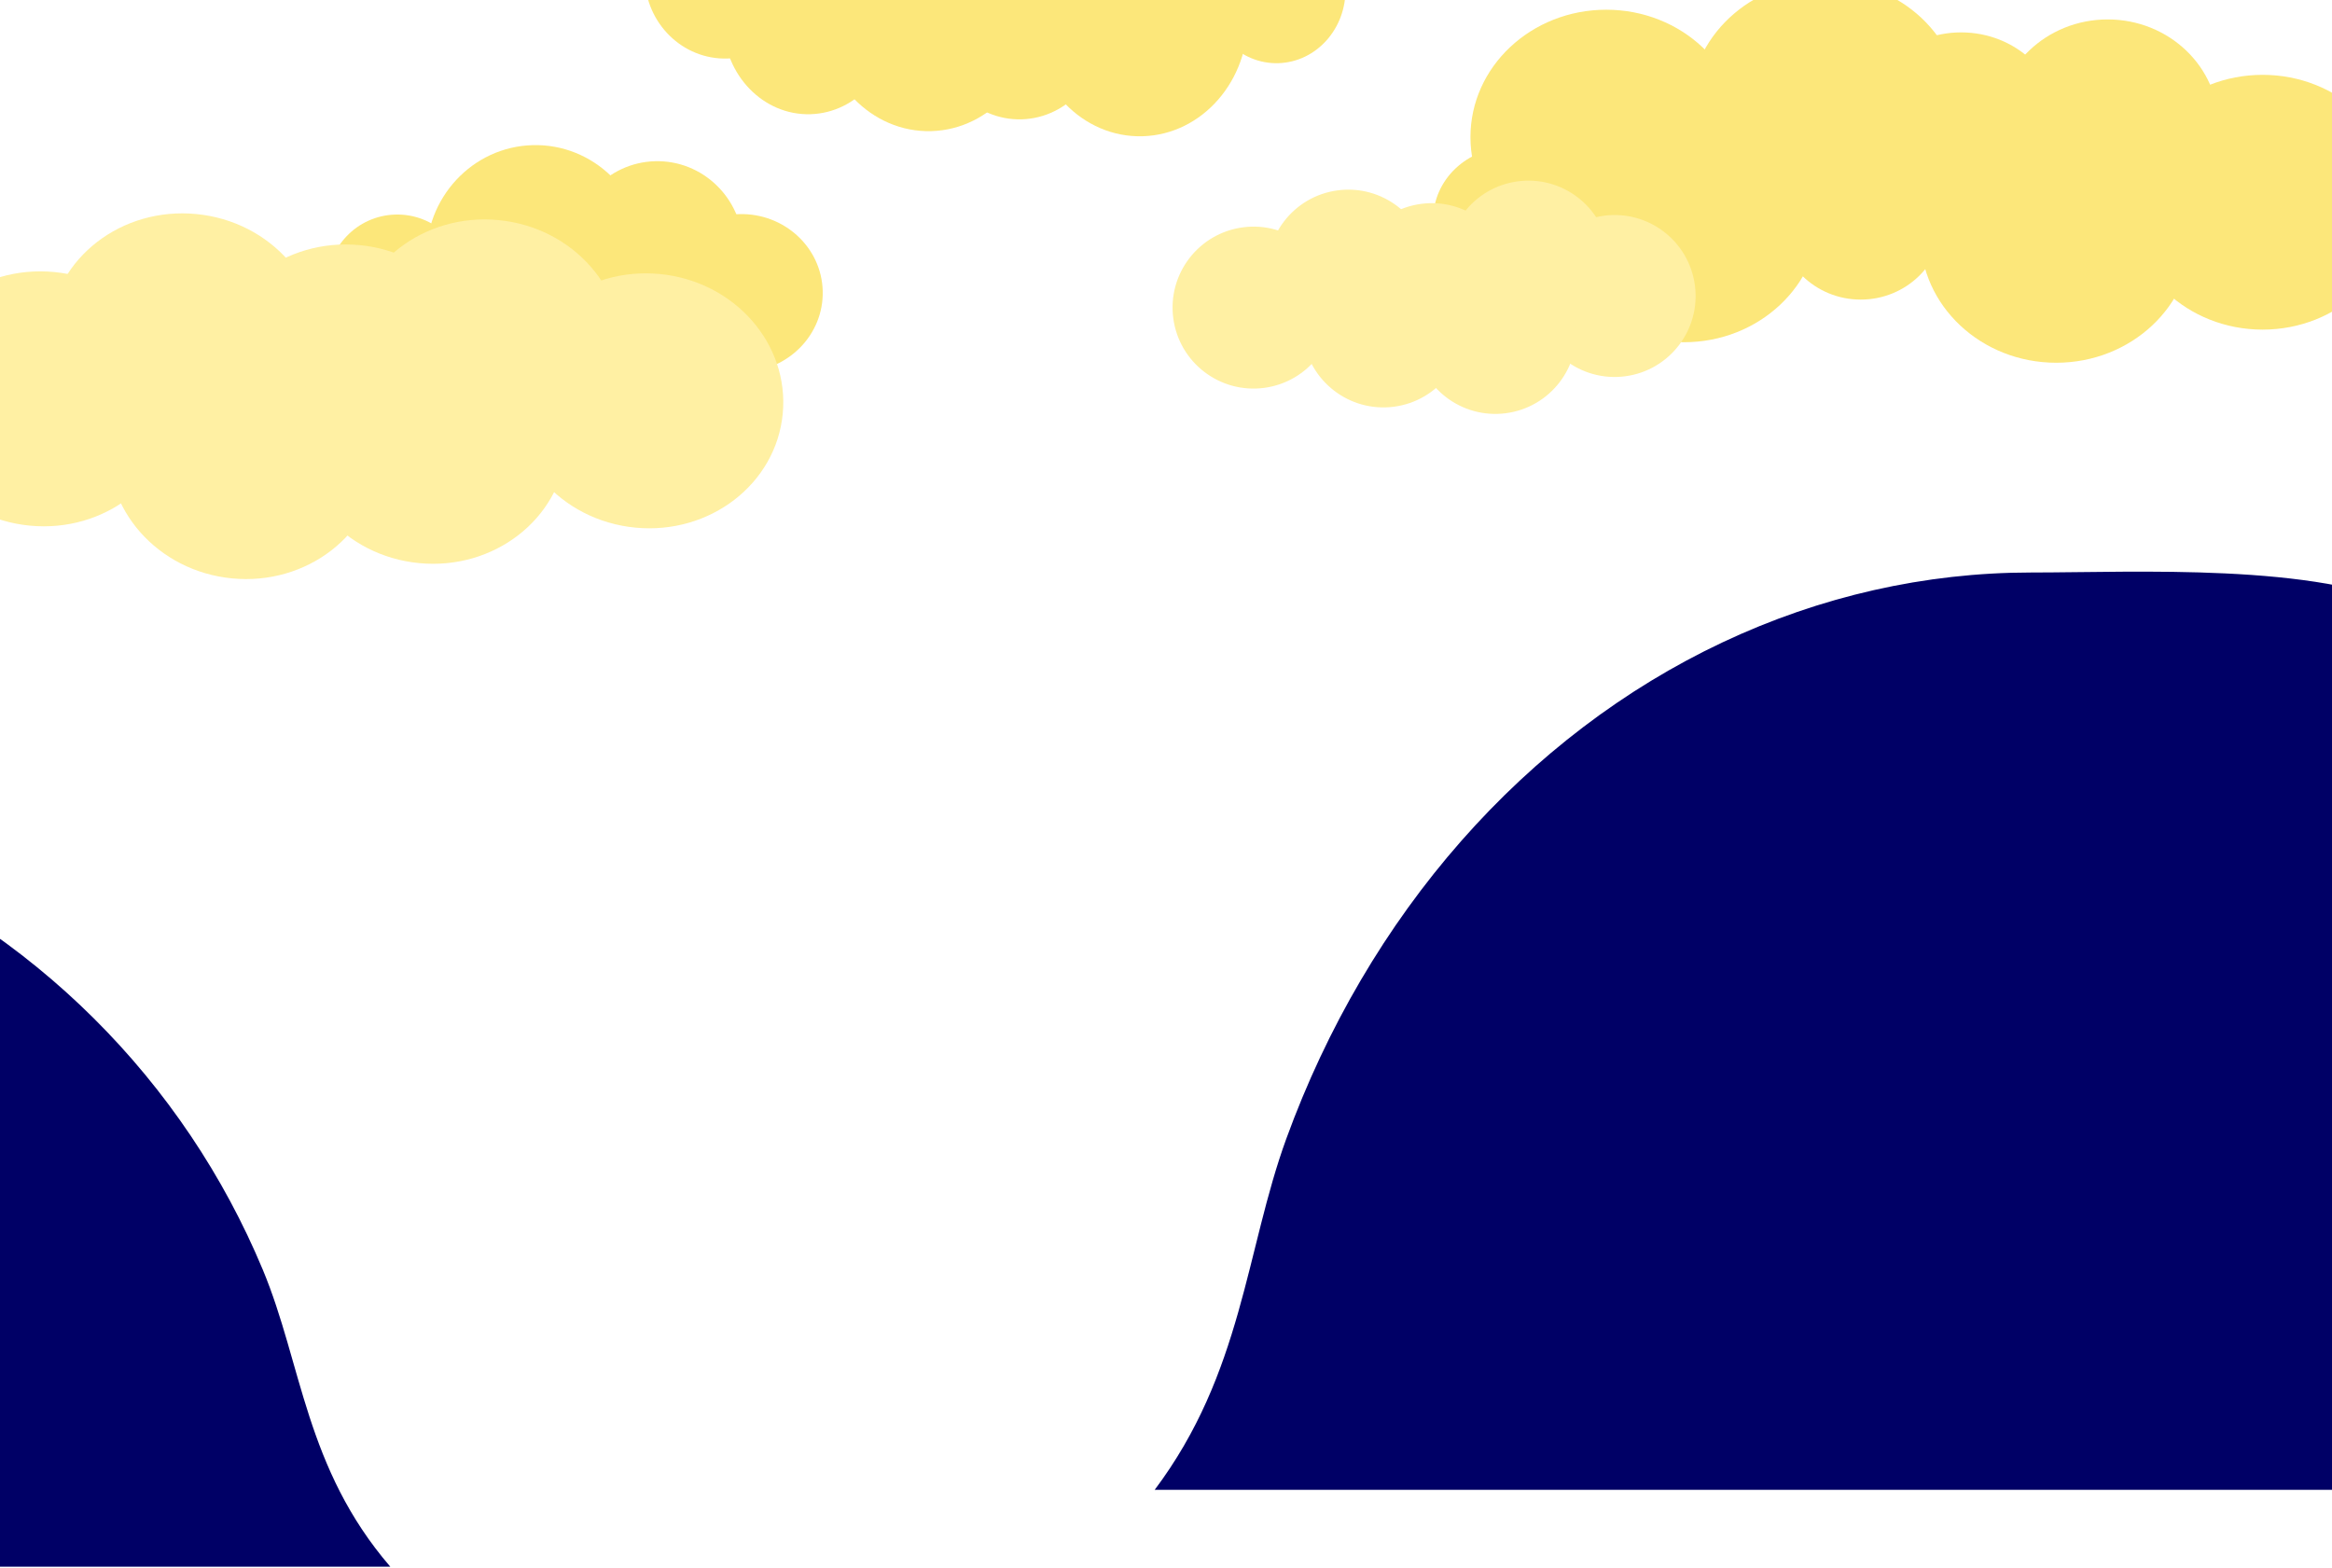
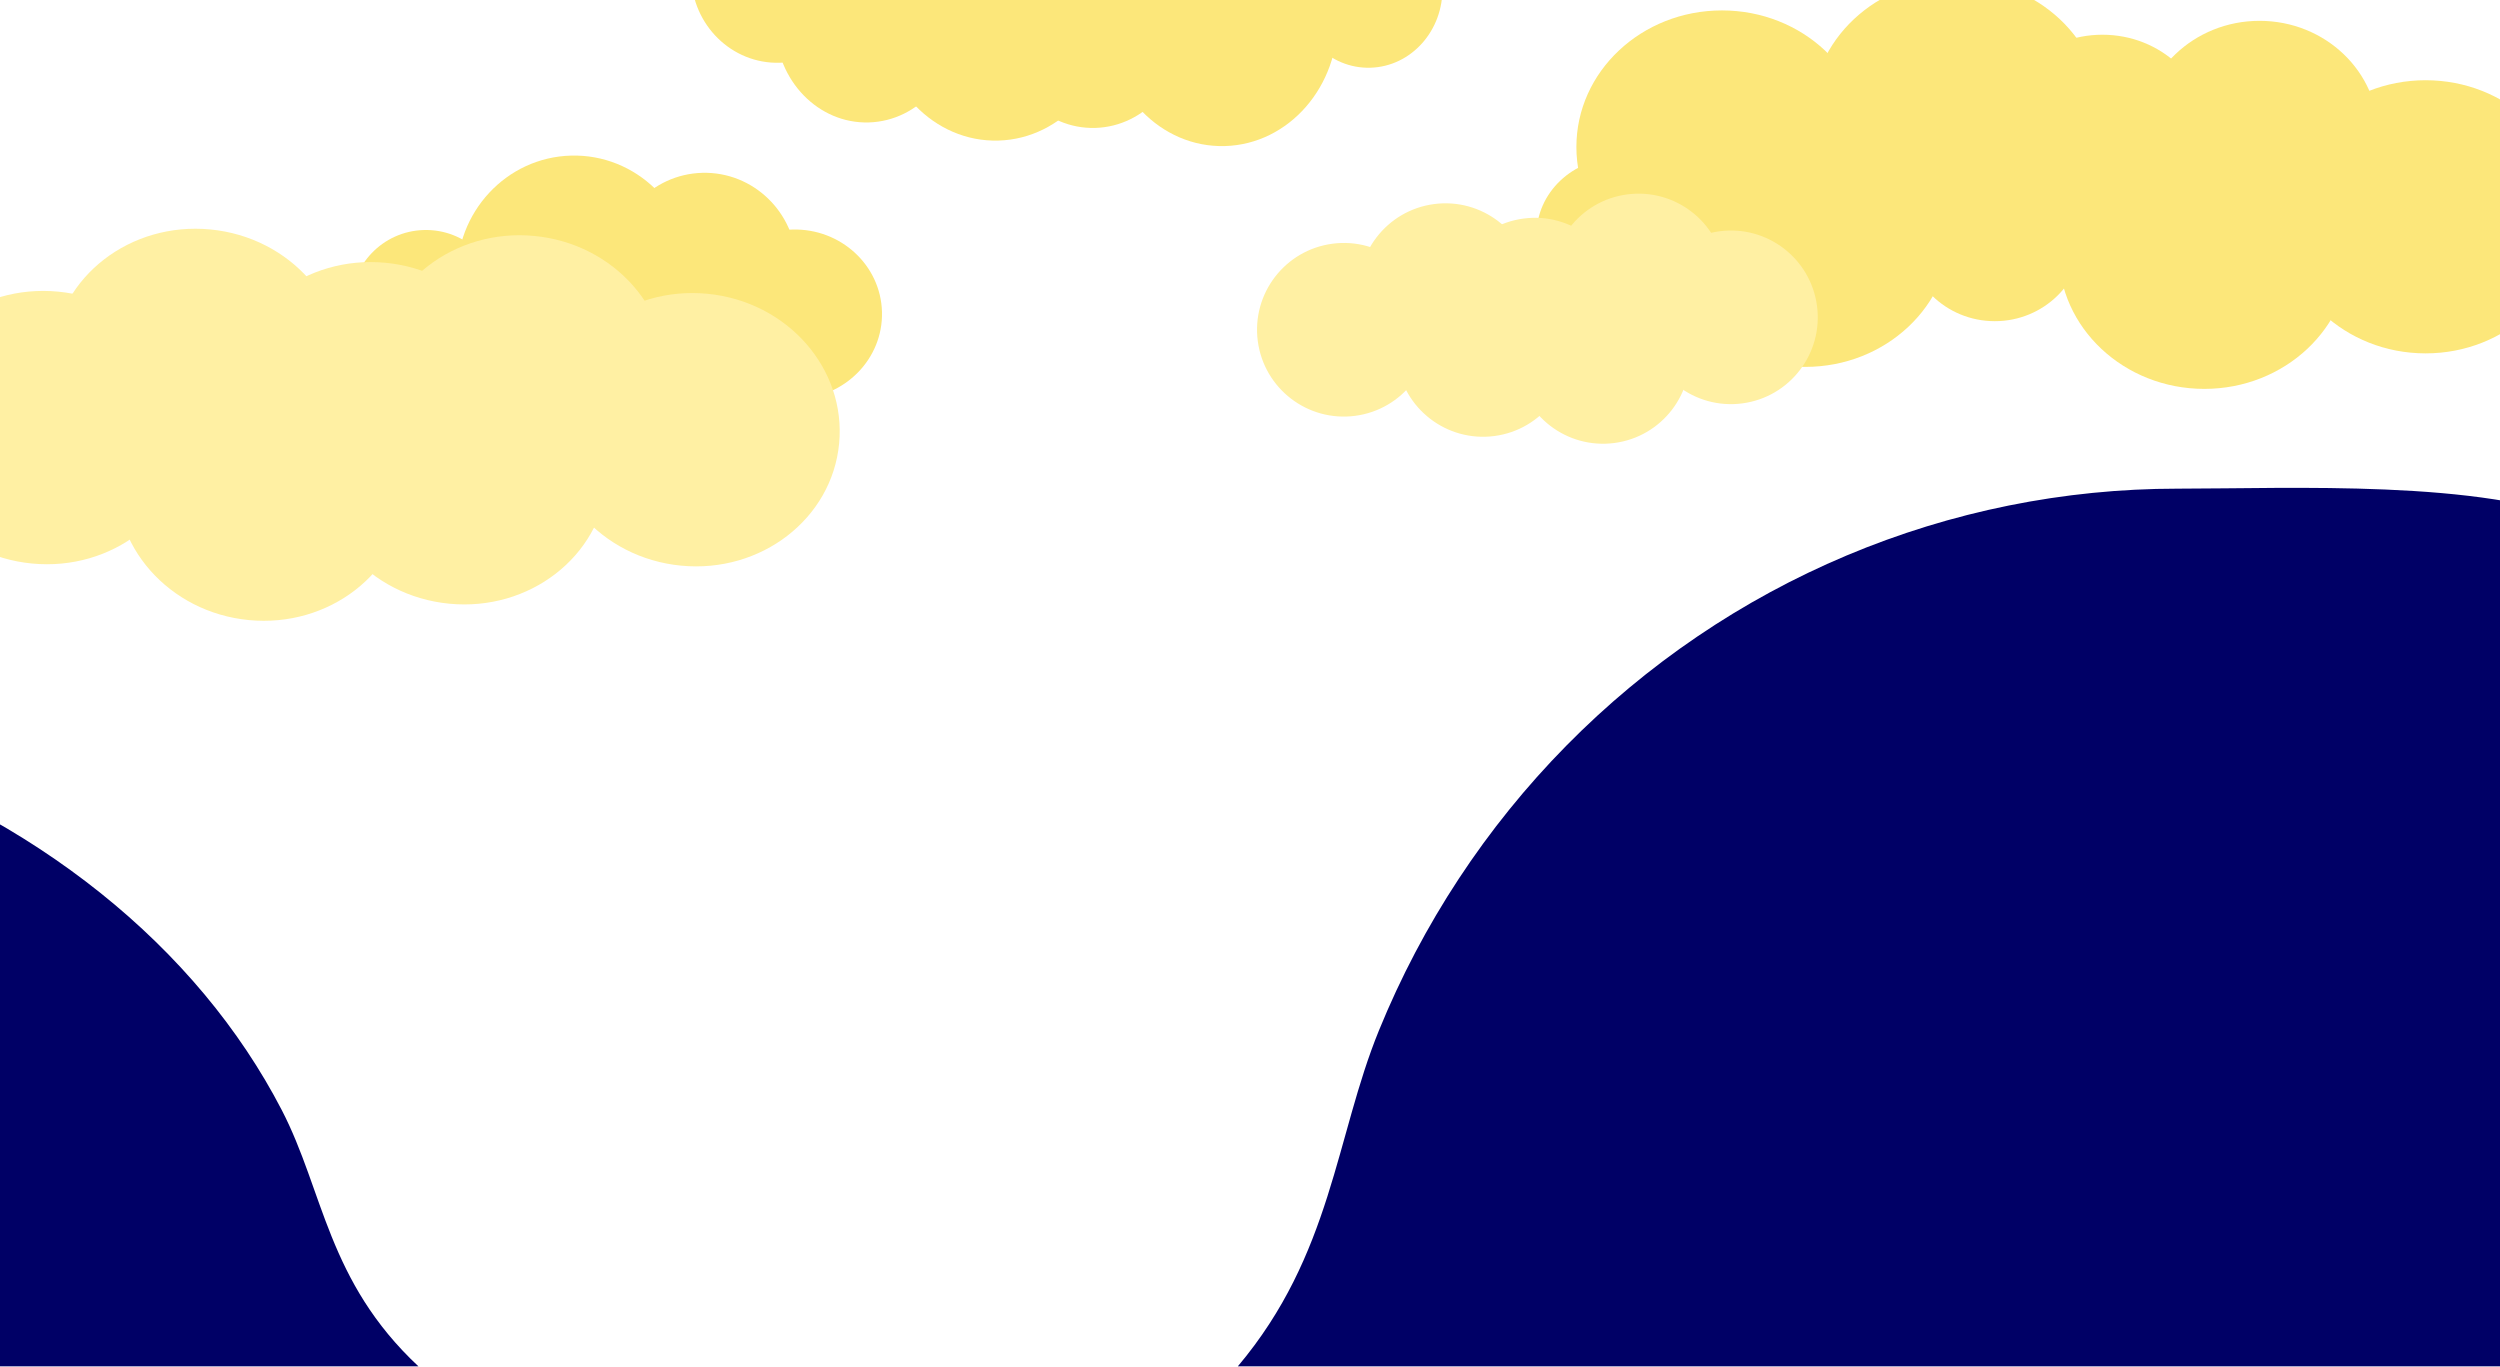
- <svg xmlns="http://www.w3.org/2000/svg" width="1440" height="968" viewBox="0 0 1440 968" fill="none">
-   <path d="M713 920C767.222 847.86 769.254 771.948 794.271 703.22C819.289 634.493 855.957 572.045 902.183 519.443C948.409 466.841 1003.29 425.115 1063.68 396.647C1124.08 368.179 1188.82 353.527 1254.19 353.527C1319.56 353.527 1429.79 347.529 1490.18 375.997C1550.58 404.465 1559.97 466.841 1606.19 519.443C1652.42 572.045 1689.09 634.493 1714.11 703.22C1739.12 771.948 1752 845.61 1752 920L1254.19 920H713Z" fill="#000066" />
-   <path d="M241 967.446C188.5 906.446 186.533 842.256 162.31 784.141C138.087 726.026 102.583 673.221 57.825 628.742C13.068 584.263 -40.068 548.98 -98.547 524.908C-157.026 500.836 -219.703 488.446 -283 488.446C-346.297 488.446 -453.021 483.374 -511.5 507.446C-569.979 531.518 -579.068 584.263 -623.825 628.742C-668.583 673.221 -704.087 726.026 -728.31 784.141C-752.533 842.256 -765 904.543 -765 967.446L-283 967.446H241Z" fill="#000066" />
+ <svg xmlns="http://www.w3.org/2000/svg" width="1440" height="787" viewBox="0 0 1440 787" fill="none">
+   <path d="M713 787C767.222 722.622 769.254 654.876 794.271 593.542C819.289 532.209 855.957 476.479 902.183 429.537C948.409 382.594 1003.29 345.357 1063.68 319.952C1124.08 294.546 1188.82 281.47 1254.19 281.47C1319.56 281.47 1429.79 276.118 1490.18 301.523C1550.58 326.928 1559.97 382.594 1606.19 429.537C1652.42 476.479 1689.09 532.209 1714.11 593.542C1739.12 654.876 1752 720.613 1752 787L1254.19 787H713Z" fill="#000066" />
+   <path d="M241 787C188.5 737.889 186.533 686.21 162.31 639.422C138.087 592.633 102.583 550.121 57.825 514.311C13.068 478.5 -40.068 450.094 -98.547 430.714C-157.026 411.334 -219.703 401.359 -283 401.359C-346.297 401.359 -453.021 397.275 -511.5 416.656C-569.979 436.036 -579.068 478.5 -623.825 514.311C-668.583 550.121 -704.087 592.633 -728.31 639.422C-752.533 686.21 -765 736.357 -765 787L-283 787H241Z" fill="#000066" />
  <ellipse cx="1127.15" cy="66.666" rx="83.851" ry="78.666" fill="#FCE77A" />
  <ellipse cx="1211" cy="77.5" rx="61" ry="57.5" fill="#FCE77A" />
  <ellipse cx="1301.5" cy="77.5" rx="68.5" ry="65.5" fill="#FCE77A" />
  <ellipse cx="1397.15" cy="124.879" rx="83.851" ry="78.666" fill="#FCE77A" />
  <ellipse cx="1269.7" cy="145.333" rx="83.851" ry="78.666" fill="#FCE77A" />
  <ellipse cx="1149" cy="135" rx="51" ry="50" fill="#FCE77A" />
  <ellipse cx="1039.85" cy="132.666" rx="83.851" ry="78.666" fill="#FCE77A" />
  <ellipse cx="991.851" cy="84.666" rx="83.851" ry="78.666" fill="#FCE77A" />
  <ellipse cx="932" cy="135.5" rx="47" ry="44.5" fill="#FCE77A" />
  <circle cx="832.577" cy="167.113" r="50" transform="rotate(-7.5 832.577 167.113)" fill="#FFF0A3" />
  <circle cx="884.107" cy="175.458" r="50" transform="rotate(-7.5 884.107 175.458)" fill="#FFF0A3" />
  <circle cx="943.802" cy="161.548" r="50" transform="rotate(-7.5 943.802 161.548)" fill="#FFF0A3" />
  <circle cx="997.029" cy="182.782" r="50" transform="rotate(-7.5 997.029 182.782)" fill="#FFF0A3" />
  <circle cx="923.376" cy="205.591" r="50" transform="rotate(-7.5 923.376 205.591)" fill="#FFF0A3" />
  <circle cx="854.261" cy="201.577" r="50" transform="rotate(-7.5 854.261 201.577)" fill="#FFF0A3" />
  <circle cx="774.057" cy="189.947" r="50" transform="rotate(-7.5 774.057 189.947)" fill="#FFF0A3" />
  <path d="M681.814 15.514C681.044 -15.807 656.976 -40.544 628.056 -39.737C599.137 -38.931 576.317 -12.887 577.087 18.434C577.858 49.755 601.926 74.492 630.845 73.685C659.765 72.879 682.585 46.834 681.814 15.514Z" fill="#FCE77A" />
  <ellipse cx="66.766" cy="72.7" rx="66.766" ry="72.7" transform="matrix(0.999611 -0.027876 -0.0245813 -0.999698 638.803 85.9932)" fill="#FCE77A" />
  <ellipse cx="45.597" cy="45.093" rx="45.597" ry="45.093" transform="matrix(0.999611 -0.027876 -0.0245813 -0.999698 685.44 5.46387)" fill="#FCE77A" />
  <ellipse cx="59.193" cy="64.572" rx="59.193" ry="64.572" transform="matrix(0.999611 -0.027876 -0.0245813 -0.999698 597.966 31.7783)" fill="#FCE77A" />
  <ellipse cx="49.771" cy="51.337" rx="49.771" ry="51.337" transform="matrix(0.999611 -0.027876 -0.0245813 -0.999698 529.815 40.6914)" fill="#FCE77A" />
  <ellipse cx="42.639" cy="45.269" rx="42.639" ry="45.269" transform="matrix(0.999611 -0.027876 -0.0245813 -0.999698 746.705 40.1992)" fill="#FCE77A" />
  <path d="M551.346 12.355C550.576 -18.965 526.507 -43.702 497.588 -42.896C468.668 -42.089 445.849 -16.045 446.619 15.276C447.389 46.597 471.457 71.334 500.377 70.527C529.296 69.721 552.116 43.676 551.346 12.355Z" fill="#FCE77A" />
  <ellipse cx="66.766" cy="72.7" rx="66.766" ry="72.7" transform="matrix(0.999611 -0.027876 -0.0245813 -0.999698 508.334 82.835)" fill="#FCE77A" />
  <ellipse cx="45.597" cy="45.093" rx="45.597" ry="45.093" transform="matrix(0.999611 -0.027876 -0.0245813 -0.999698 554.971 2.30469)" fill="#FCE77A" />
  <ellipse cx="59.193" cy="64.572" rx="59.193" ry="64.572" transform="matrix(0.999611 -0.027876 -0.0245813 -0.999698 467.497 28.6211)" fill="#FCE77A" />
  <ellipse cx="49.771" cy="51.337" rx="49.771" ry="51.337" transform="matrix(0.999611 -0.027876 -0.0245813 -0.999698 399.346 37.5342)" fill="#FCE77A" />
  <ellipse cx="42.639" cy="45.269" rx="42.639" ry="45.269" transform="matrix(0.999611 -0.027876 -0.0245813 -0.999698 616.236 37.042)" fill="#FCE77A" />
  <path d="M352.96 154.814C353.739 184.57 378.09 208.07 407.349 207.304C436.608 206.538 459.695 181.795 458.916 152.04C458.137 122.284 433.786 98.783 404.527 99.549C375.268 100.316 352.181 125.058 352.96 154.814Z" fill="#FCE77A" />
  <ellipse cx="67.547" cy="69.07" rx="67.547" ry="69.07" transform="matrix(-0.999657 0.0261769 0.0261769 0.999657 396.477 87.8564)" fill="#FCE77A" />
  <ellipse cx="46.13" cy="42.842" rx="46.13" ry="42.842" transform="matrix(-0.999657 0.0261769 0.0261769 0.999657 349.292 164.362)" fill="#FCE77A" />
  <ellipse cx="59.885" cy="61.347" rx="59.885" ry="61.347" transform="matrix(-0.999657 0.0261769 0.0261769 0.999657 437.793 139.362)" fill="#FCE77A" />
  <ellipse cx="50.352" cy="48.774" rx="50.352" ry="48.774" transform="matrix(-0.999657 0.0261769 0.0261769 0.999657 506.744 130.895)" fill="#FCE77A" />
  <ellipse cx="43.137" cy="43.009" rx="43.137" ry="43.009" transform="matrix(-0.999657 0.0261769 0.0261769 0.999657 287.309 131.362)" fill="#FCE77A" />
  <ellipse cx="83.851" cy="78.666" rx="83.851" ry="78.666" transform="matrix(-0.995396 -0.0958458 -0.0958458 0.995396 391.307 143.952)" fill="#FFF0A3" />
  <ellipse cx="83.851" cy="78.666" rx="83.851" ry="78.666" transform="matrix(-0.995396 -0.0958458 -0.0958458 0.995396 305.58 159.406)" fill="#FFF0A3" />
  <ellipse cx="83.851" cy="78.666" rx="83.851" ry="78.666" transform="matrix(-0.995396 -0.0958458 -0.0958458 0.995396 204.657 140.204)" fill="#FFF0A3" />
  <ellipse cx="83.851" cy="78.666" rx="83.851" ry="78.666" transform="matrix(-0.995396 -0.0958458 -0.0958458 0.995396 116.97 176.019)" fill="#FFF0A3" />
  <ellipse cx="83.851" cy="78.666" rx="83.851" ry="78.666" transform="matrix(-0.995396 -0.0958458 -0.0958458 0.995396 241.876 208.595)" fill="#FFF0A3" />
  <ellipse cx="83.851" cy="78.666" rx="83.851" ry="78.666" transform="matrix(-0.995396 -0.0958458 -0.0958458 0.995396 357.349 199.165)" fill="#FFF0A3" />
  <ellipse cx="83.851" cy="78.666" rx="83.851" ry="78.666" transform="matrix(-0.995396 -0.0958458 -0.0958458 0.995396 490.872 177.247)" fill="#FFF0A3" />
</svg>
